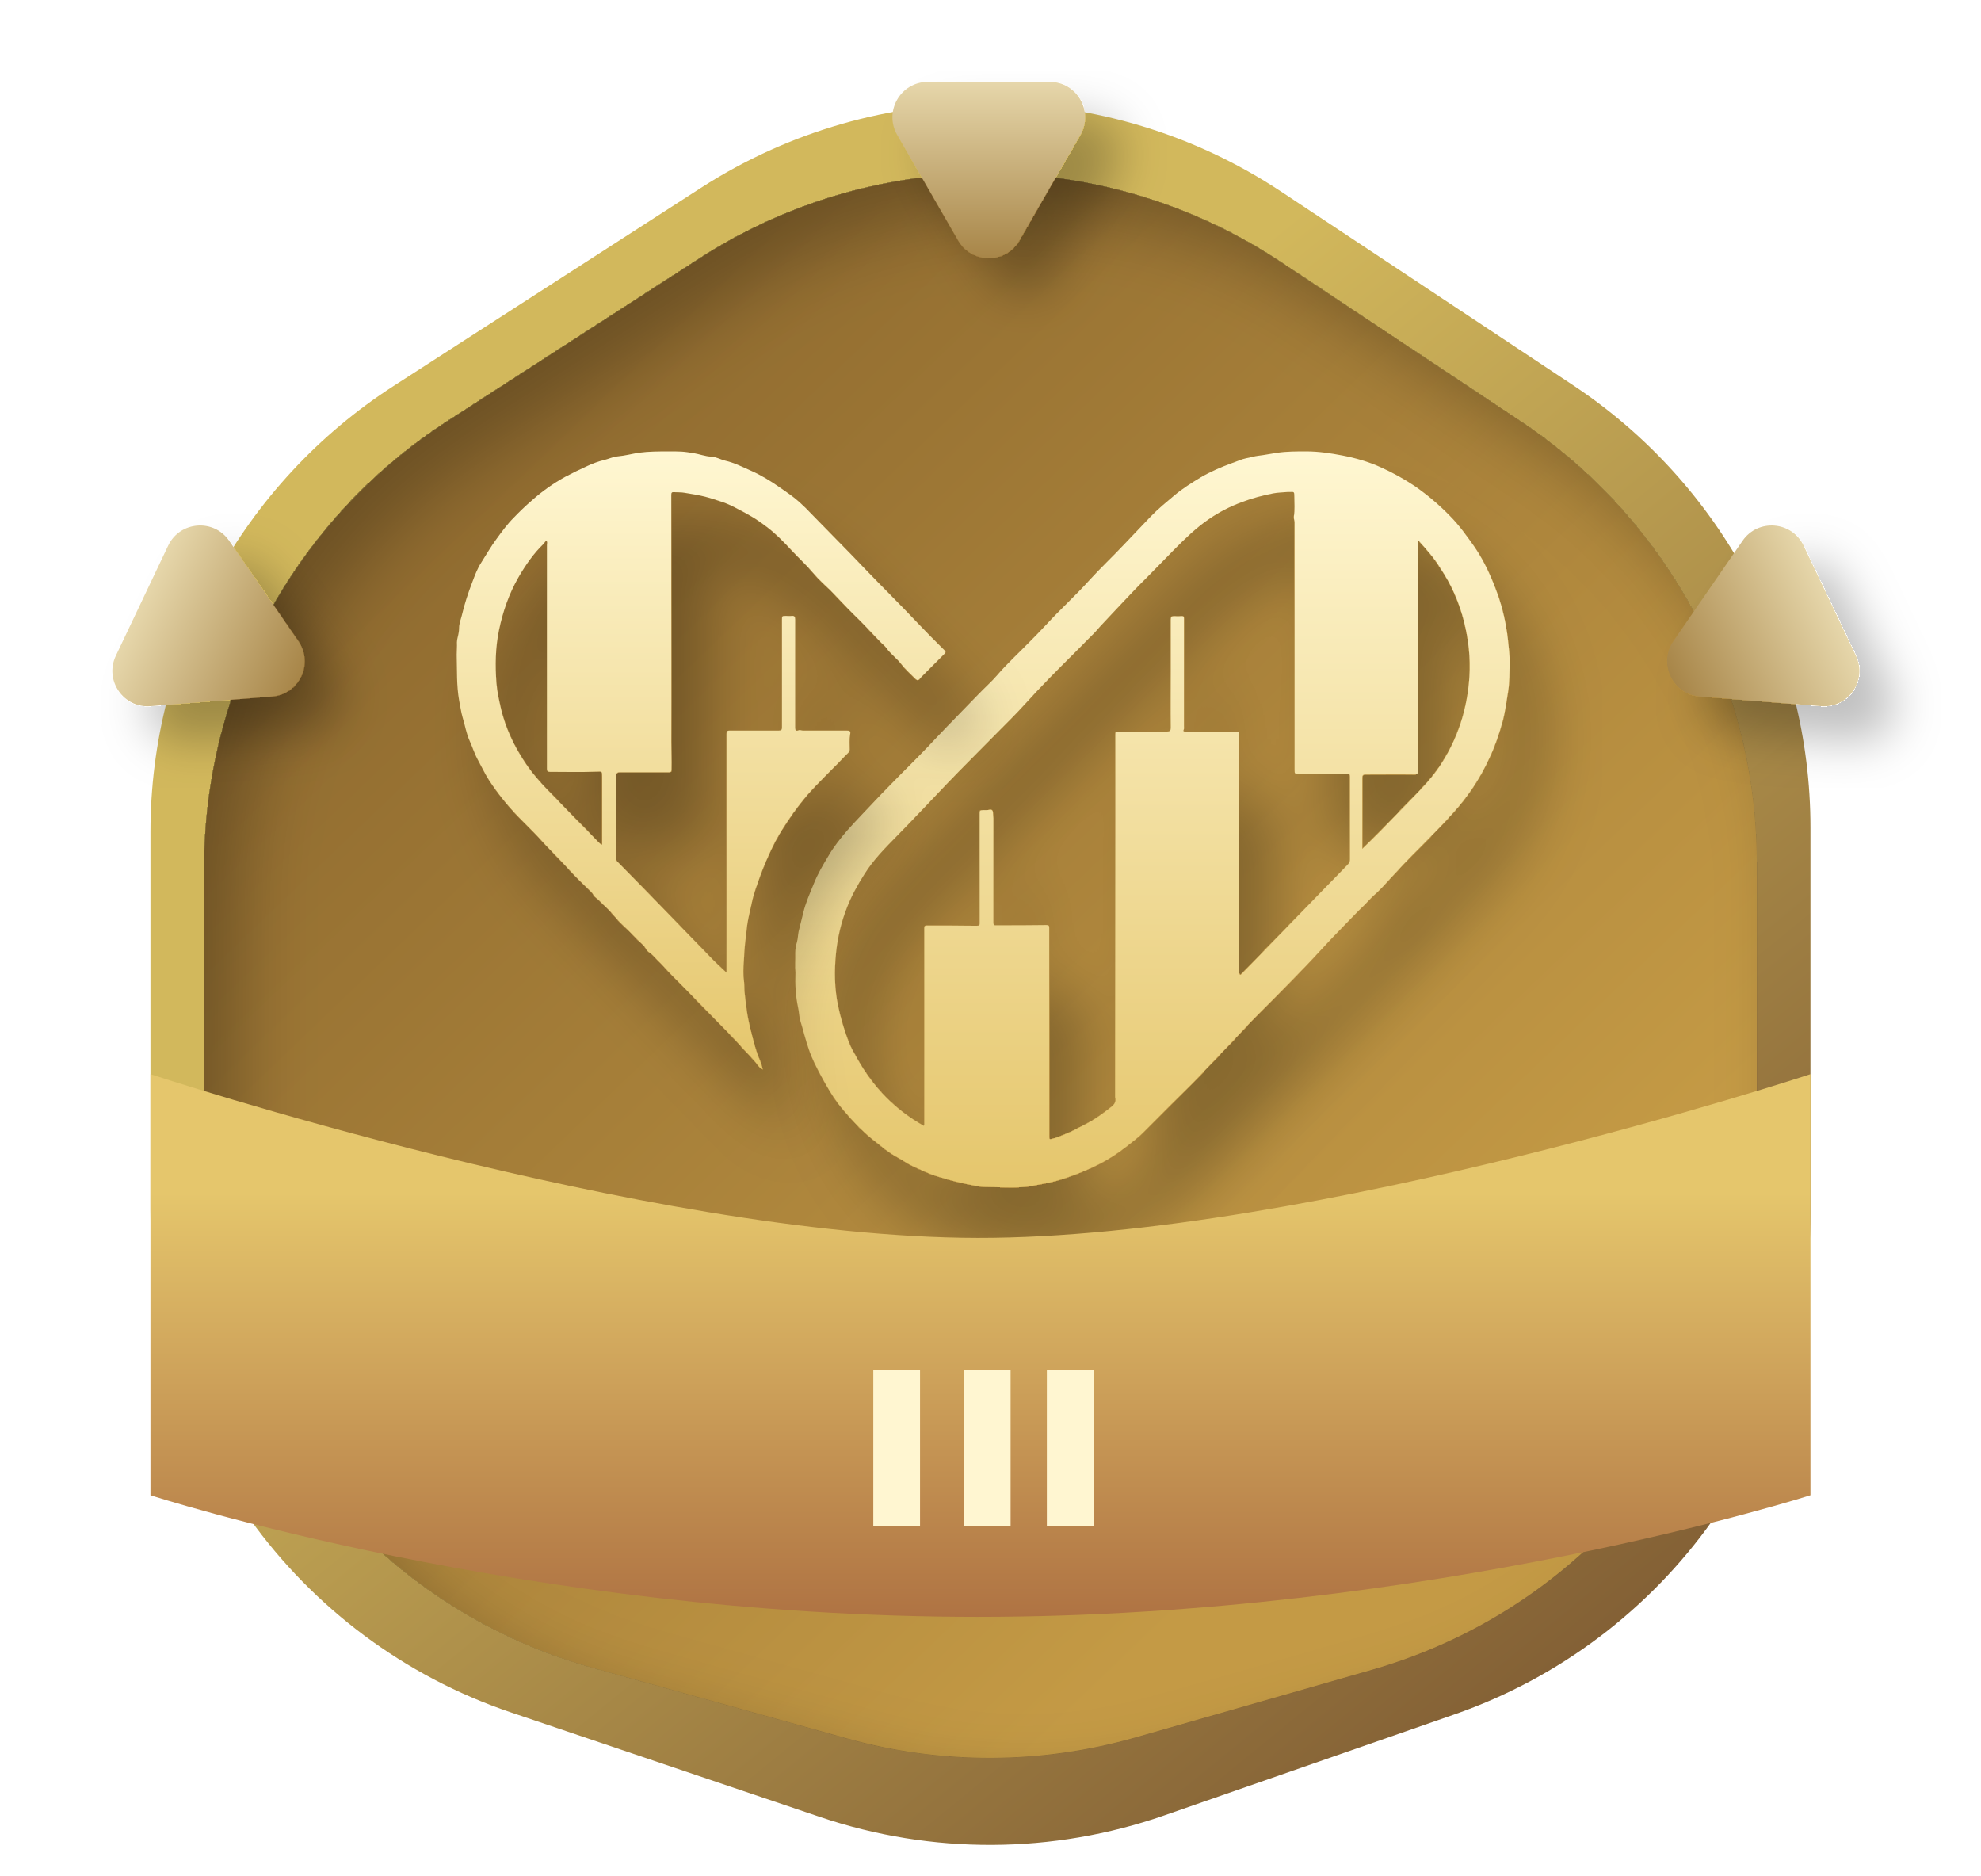
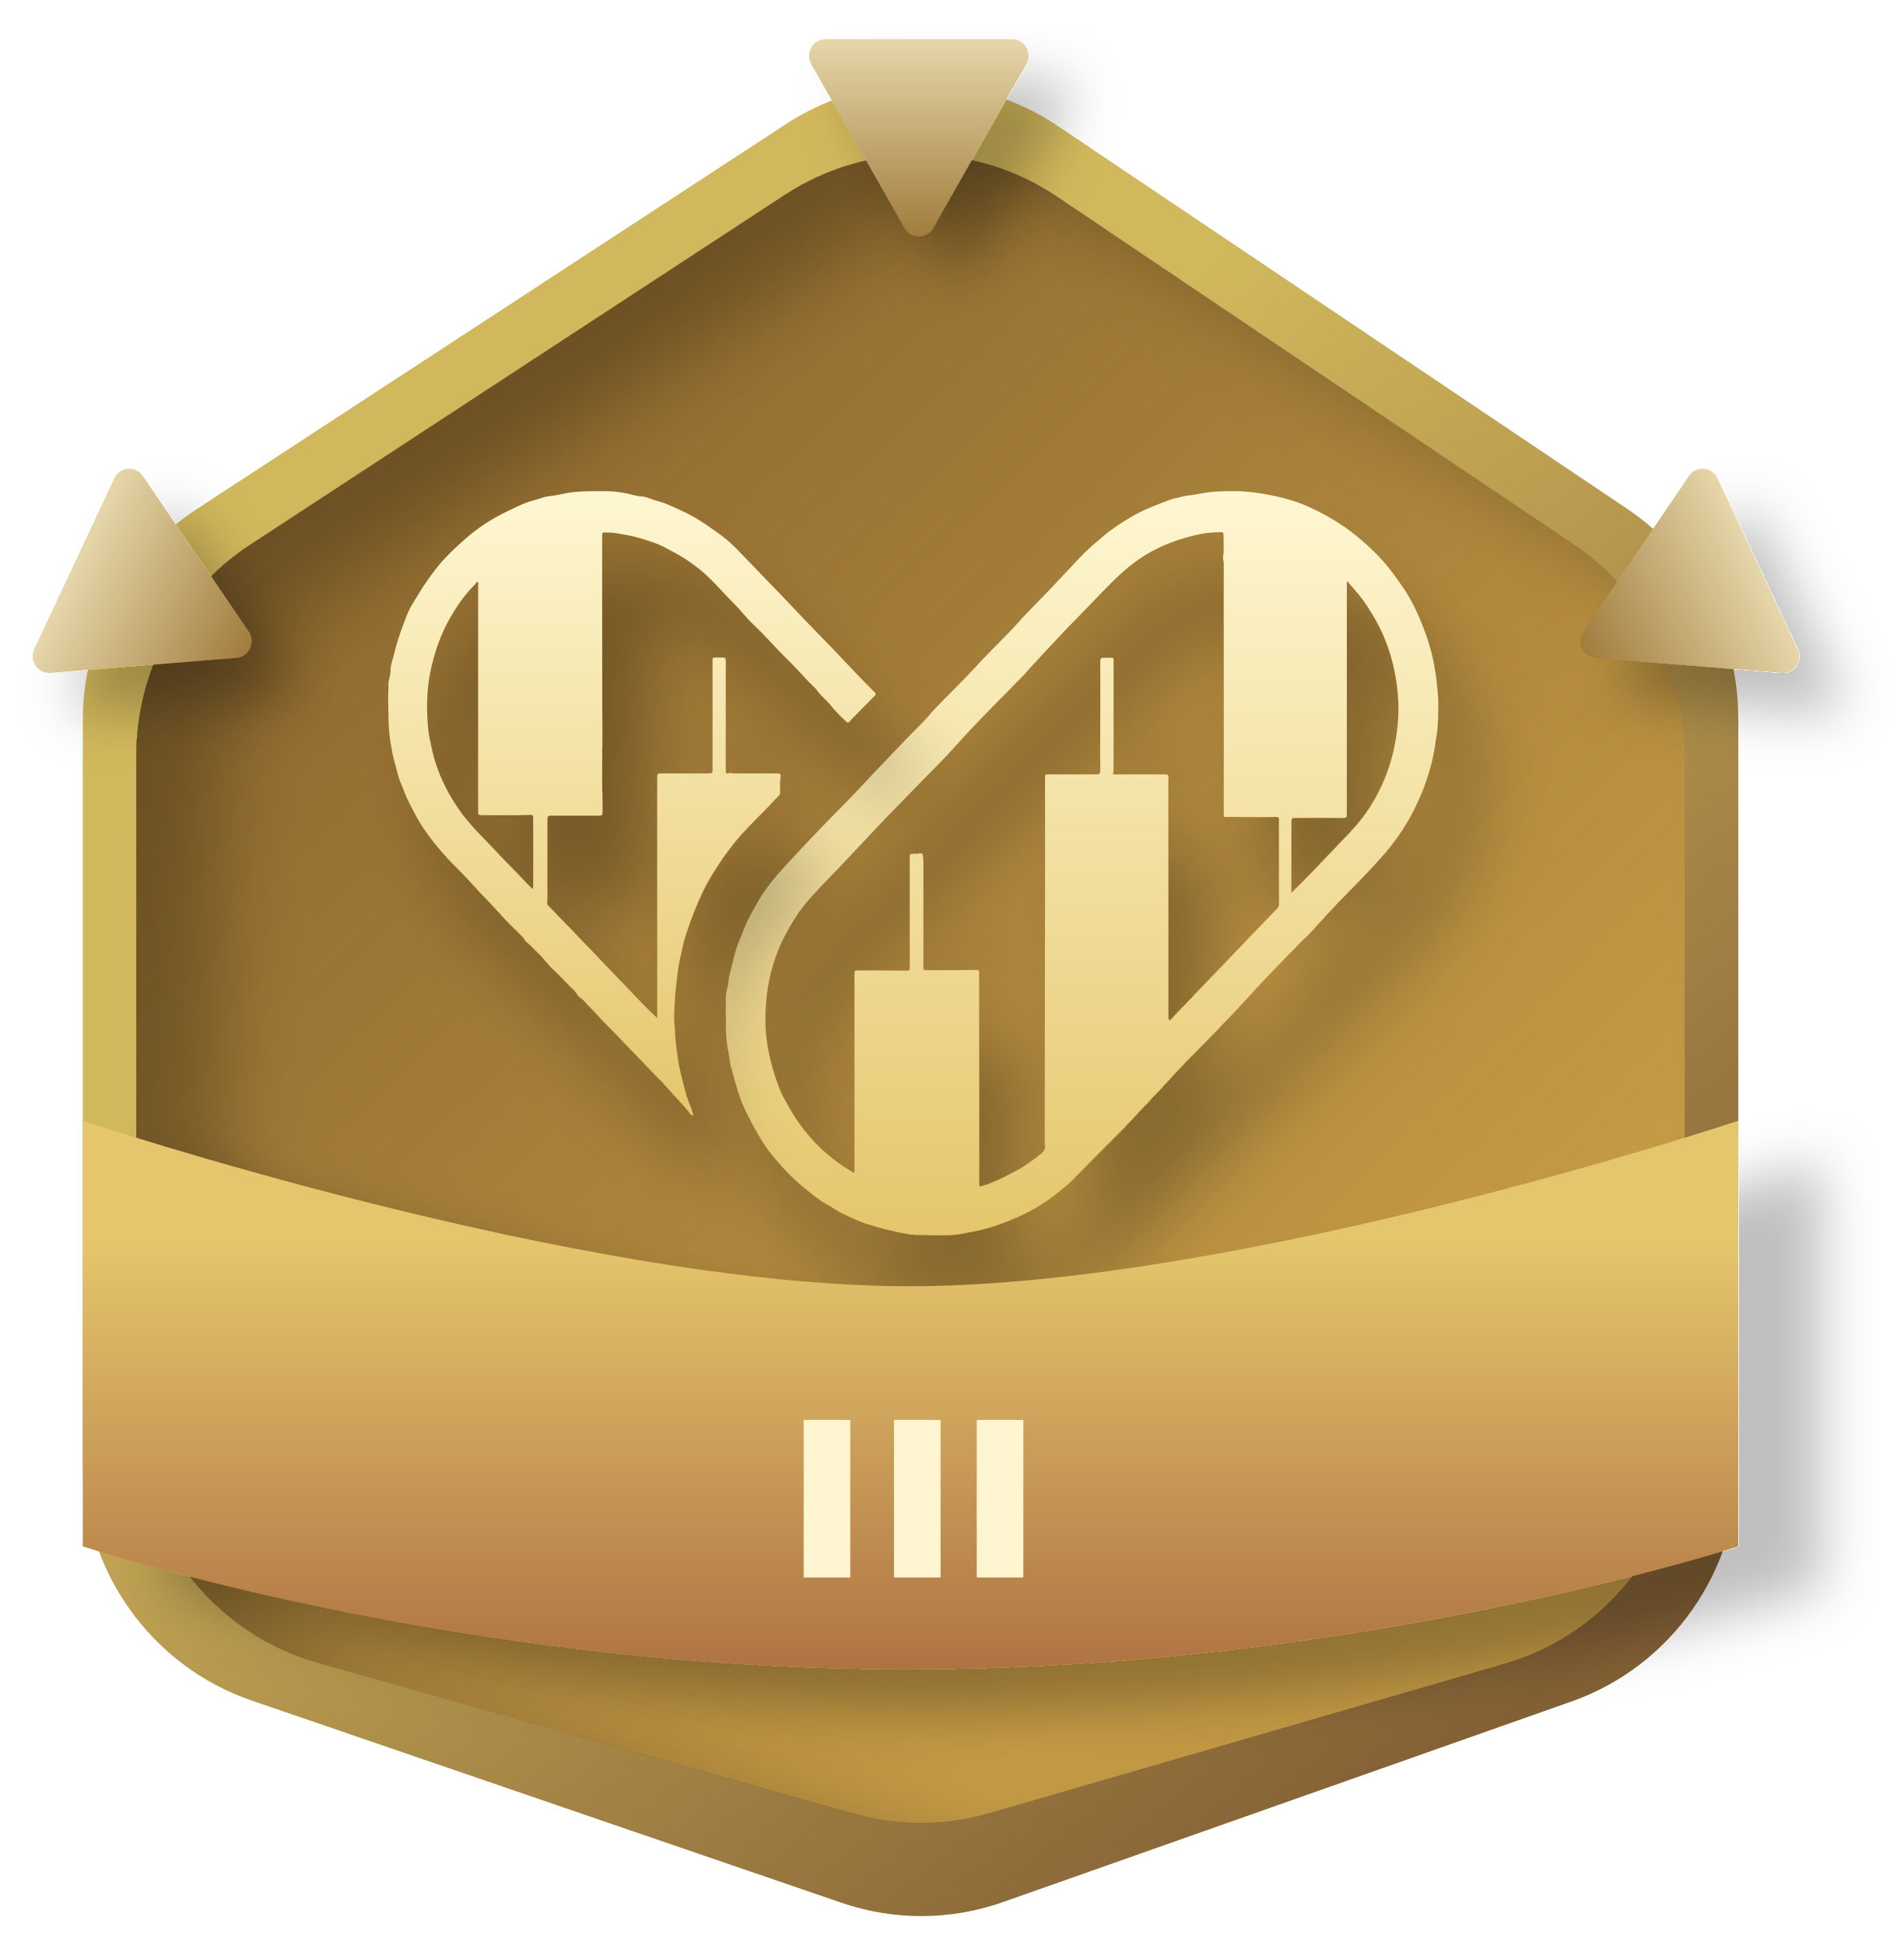
- <svg xmlns="http://www.w3.org/2000/svg" width="56" height="53" viewBox="0 0 56 53" fill="none">
-   <path d="M19.809 5.313L11.127 10.908C6.843 13.669 4.253 18.418 4.253 23.516V34.19C4.253 40.622 8.355 46.338 14.448 48.399L23.177 51.351C26.337 52.42 29.763 52.405 32.913 51.308L41.109 48.456C47.138 46.358 51.179 40.673 51.179 34.289V23.389C51.179 18.361 48.66 13.667 44.47 10.888L36.225 5.421C31.26 2.128 24.817 2.085 19.809 5.313Z" fill="url(#paint0_linear_143_13060)" />
-   <g filter="url(#filter0_i_143_13060)">
-     <path d="M19.779 7.301L12.638 11.91C8.358 14.673 5.772 19.419 5.772 24.513V32.681C5.772 39.418 10.265 45.329 16.756 47.133L23.956 49.134C26.621 49.875 29.438 49.864 32.097 49.104L38.785 47.191C45.223 45.35 49.661 39.465 49.661 32.769V24.386C49.661 19.361 47.145 14.671 42.96 11.891L36.213 7.409C31.244 4.108 24.791 4.066 19.779 7.301Z" fill="url(#paint1_linear_143_13060)" />
+ <svg xmlns="http://www.w3.org/2000/svg" width="46" height="47" viewBox="0 0 46 47" fill="none">
+   <path d="M18.989 2.999L4.75 12.304C3.036 13.424 2 15.35 2 17.417V35.329C2 37.938 3.64 40.256 6.078 41.092L20.336 45.981C21.6 46.414 22.971 46.408 24.231 45.964L37.972 41.115C40.384 40.264 42 37.959 42 35.37V17.365C42 15.326 40.992 13.423 39.316 12.296L25.556 3.043C23.57 1.707 20.992 1.69 18.989 2.999Z" fill="url(#paint0_linear_637_3002)" />
+   <g filter="url(#filter0_i_637_3002)">
+     <path d="M18.967 4.711L6.041 13.17C4.329 14.291 3.294 16.215 3.294 18.281V34.318C3.294 37.05 5.091 39.447 7.688 40.179L20.638 43.828C21.704 44.128 22.831 44.124 23.894 43.816L36.355 40.202C38.93 39.456 40.705 37.069 40.705 34.354V18.23C40.705 16.192 39.699 14.29 38.025 13.162L25.541 4.755C23.553 3.416 20.972 3.399 18.967 4.711Z" fill="url(#paint1_linear_637_3002)" />
  </g>
-   <g filter="url(#filter1_d_143_13060)">
-     <path d="M22.486 27.487C22.467 27.312 22.486 27.124 22.48 26.929C22.48 26.832 22.499 26.722 22.531 26.618C22.557 26.52 22.557 26.417 22.576 26.326C22.615 26.151 22.666 25.982 22.705 25.807C22.77 25.522 22.892 25.256 23.002 24.983C23.111 24.704 23.266 24.445 23.421 24.186C23.569 23.933 23.749 23.706 23.943 23.479C24.213 23.174 24.503 22.882 24.781 22.583C24.974 22.376 25.174 22.181 25.367 21.98C25.741 21.604 26.121 21.228 26.482 20.838C26.869 20.43 27.262 20.034 27.655 19.626C27.829 19.444 28.023 19.275 28.19 19.081C28.468 18.756 28.783 18.471 29.08 18.166C29.247 17.997 29.415 17.829 29.576 17.654C29.963 17.232 30.388 16.849 30.775 16.421C31.097 16.065 31.452 15.734 31.781 15.383C32.032 15.118 32.283 14.858 32.528 14.599C32.741 14.378 32.973 14.19 33.205 13.995C33.437 13.801 33.689 13.645 33.946 13.489C34.224 13.327 34.526 13.198 34.83 13.087C34.965 13.042 35.094 12.977 35.229 12.951C35.345 12.932 35.455 12.893 35.571 12.88C35.751 12.86 35.925 12.822 36.106 12.796C36.376 12.757 36.654 12.757 36.924 12.757C37.272 12.757 37.614 12.809 37.949 12.873C38.323 12.945 38.684 13.049 39.026 13.204C39.361 13.353 39.69 13.535 39.999 13.742C40.353 13.989 40.682 14.268 40.985 14.579C41.256 14.852 41.475 15.163 41.694 15.474C41.971 15.883 42.171 16.337 42.339 16.804C42.481 17.206 42.571 17.615 42.622 18.036C42.648 18.276 42.68 18.516 42.674 18.763C42.667 19.016 42.674 19.269 42.635 19.522C42.59 19.814 42.551 20.112 42.474 20.398C42.377 20.748 42.261 21.091 42.107 21.416C41.842 22 41.494 22.518 41.062 22.992C40.766 23.323 40.45 23.641 40.141 23.952C39.825 24.263 39.522 24.588 39.225 24.912C39.096 25.055 38.968 25.197 38.819 25.321C38.736 25.398 38.658 25.489 38.581 25.567C38.523 25.625 38.465 25.677 38.407 25.736C38.085 26.073 37.756 26.397 37.44 26.741C37.266 26.929 37.092 27.117 36.918 27.299C36.621 27.604 36.325 27.909 36.022 28.213C35.719 28.518 35.41 28.817 35.12 29.134C34.72 29.569 34.301 29.991 33.895 30.425C33.637 30.698 33.36 30.957 33.096 31.223C32.831 31.489 32.567 31.755 32.303 32.021C32.154 32.17 31.98 32.293 31.819 32.423C31.594 32.598 31.355 32.754 31.104 32.884C30.711 33.085 30.298 33.247 29.873 33.37C29.615 33.441 29.344 33.48 29.08 33.532C29.009 33.545 28.932 33.545 28.861 33.552C28.513 33.578 28.165 33.545 27.817 33.545C27.713 33.545 27.61 33.513 27.507 33.5C27.385 33.48 27.262 33.448 27.14 33.422C26.927 33.377 26.721 33.312 26.515 33.253C26.27 33.182 26.038 33.065 25.805 32.961C25.651 32.89 25.515 32.786 25.367 32.709C25.245 32.644 25.135 32.566 25.026 32.488C24.877 32.371 24.729 32.254 24.587 32.138C24.387 31.969 24.201 31.781 24.026 31.586C23.917 31.457 23.801 31.333 23.698 31.197C23.517 30.957 23.369 30.698 23.227 30.438C23.092 30.185 22.956 29.932 22.866 29.66C22.77 29.387 22.705 29.109 22.621 28.836C22.589 28.726 22.589 28.603 22.563 28.486C22.492 28.155 22.473 27.831 22.486 27.487ZM26.115 31.82C26.134 31.787 26.128 31.762 26.128 31.735C26.128 31.437 26.128 31.139 26.128 30.847C26.128 29.31 26.128 27.779 26.128 26.242C26.128 26.19 26.134 26.157 26.199 26.157C26.669 26.157 27.14 26.157 27.61 26.164C27.675 26.164 27.701 26.151 27.694 26.079C27.694 25.476 27.694 24.866 27.694 24.263C27.694 23.842 27.694 23.427 27.694 23.005C27.694 22.901 27.694 22.901 27.804 22.895C27.862 22.895 27.926 22.901 27.984 22.882C28.016 22.875 28.061 22.895 28.068 22.947C28.068 23.011 28.081 23.07 28.081 23.128C28.081 24.108 28.081 25.087 28.081 26.073C28.081 26.138 28.1 26.157 28.165 26.151C28.635 26.151 29.106 26.151 29.576 26.144C29.641 26.144 29.66 26.157 29.66 26.222C29.66 27.98 29.66 29.738 29.66 31.489C29.66 31.703 29.66 31.924 29.66 32.138C29.66 32.19 29.673 32.209 29.731 32.19C29.808 32.164 29.886 32.151 29.956 32.118C30.092 32.06 30.234 32.008 30.369 31.937C30.524 31.852 30.685 31.781 30.84 31.69C31.026 31.58 31.194 31.457 31.368 31.32C31.471 31.243 31.568 31.165 31.523 31.009C31.523 31.003 31.523 30.996 31.523 30.983C31.523 28.395 31.529 25.801 31.529 23.212C31.529 22.402 31.529 21.591 31.529 20.78C31.529 20.676 31.529 20.676 31.632 20.676C32.084 20.676 32.541 20.676 32.992 20.676C33.07 20.676 33.096 20.65 33.096 20.573C33.089 20.041 33.096 19.502 33.096 18.971C33.096 18.484 33.096 17.997 33.096 17.511C33.096 17.433 33.121 17.414 33.192 17.414C33.263 17.42 33.334 17.42 33.398 17.414C33.456 17.407 33.469 17.433 33.469 17.485C33.469 18.497 33.469 19.509 33.469 20.527C33.469 20.56 33.476 20.592 33.463 20.618C33.437 20.676 33.469 20.676 33.508 20.676C33.624 20.676 33.747 20.676 33.863 20.676C34.224 20.676 34.584 20.676 34.939 20.676C35.004 20.676 35.029 20.696 35.029 20.761C35.023 20.845 35.023 20.936 35.023 21.02C35.023 23.161 35.023 25.295 35.023 27.435C35.023 27.461 35.023 27.48 35.029 27.506C35.049 27.558 35.062 27.565 35.1 27.526C35.178 27.442 35.255 27.364 35.332 27.286C35.745 26.858 36.164 26.43 36.576 26.002C37.086 25.476 37.595 24.951 38.11 24.425C38.149 24.387 38.162 24.341 38.162 24.289C38.162 23.511 38.162 22.726 38.162 21.948C38.162 21.883 38.143 21.863 38.078 21.863C37.627 21.87 37.176 21.863 36.724 21.863C36.602 21.863 36.596 21.889 36.596 21.74C36.596 19.418 36.596 17.089 36.596 14.767C36.596 14.709 36.57 14.657 36.576 14.599C36.608 14.411 36.589 14.216 36.589 14.028C36.589 13.898 36.583 13.898 36.46 13.905C36.441 13.905 36.415 13.905 36.396 13.905C36.26 13.918 36.125 13.918 35.99 13.944C35.693 14.002 35.397 14.08 35.107 14.19C34.772 14.313 34.456 14.476 34.166 14.677C33.805 14.923 33.489 15.234 33.179 15.546C32.915 15.812 32.664 16.078 32.399 16.343C32.29 16.454 32.18 16.558 32.077 16.668C31.755 17.005 31.433 17.349 31.11 17.693C31.033 17.777 30.956 17.874 30.872 17.952C30.698 18.121 30.537 18.296 30.363 18.465C29.892 18.932 29.422 19.405 28.977 19.898C28.712 20.19 28.435 20.462 28.158 20.741C27.694 21.215 27.217 21.682 26.759 22.162C26.295 22.648 25.838 23.135 25.367 23.615C25.032 23.958 24.69 24.296 24.433 24.711C24.246 25.003 24.078 25.308 23.949 25.632C23.782 26.053 23.678 26.488 23.633 26.936C23.582 27.435 23.588 27.934 23.691 28.427C23.762 28.765 23.859 29.096 23.981 29.42C24.046 29.595 24.142 29.757 24.233 29.919C24.69 30.737 25.309 31.366 26.115 31.82ZM40.089 15.267C40.083 15.306 40.083 15.325 40.083 15.345C40.083 16.382 40.083 17.414 40.083 18.452C40.083 19.561 40.083 20.67 40.083 21.785C40.083 21.857 40.07 21.889 39.986 21.889C39.522 21.883 39.064 21.889 38.6 21.889C38.529 21.889 38.51 21.915 38.51 21.98C38.51 22.616 38.51 23.258 38.51 23.894C38.51 23.926 38.51 23.958 38.51 23.991C38.678 23.829 38.839 23.673 39 23.511C39.264 23.238 39.528 22.966 39.793 22.694C40.115 22.363 40.444 22.038 40.702 21.649C41.211 20.884 41.481 20.034 41.539 19.12C41.572 18.594 41.514 18.075 41.385 17.563C41.249 17.025 41.03 16.525 40.721 16.065C40.547 15.773 40.328 15.533 40.089 15.267Z" fill="url(#paint2_linear_143_13060)" />
+   <g filter="url(#filter1_d_637_3002)">
+     <path d="M17.541 24.6C17.525 24.449 17.541 24.286 17.536 24.118C17.536 24.034 17.552 23.939 17.58 23.849C17.602 23.765 17.602 23.675 17.618 23.597C17.651 23.445 17.695 23.3 17.728 23.148C17.783 22.902 17.887 22.672 17.981 22.436C18.074 22.195 18.206 21.971 18.338 21.747C18.464 21.528 18.618 21.332 18.783 21.136C19.014 20.872 19.261 20.62 19.497 20.362C19.662 20.183 19.832 20.015 19.997 19.841C20.316 19.516 20.64 19.191 20.948 18.854C21.277 18.501 21.613 18.159 21.948 17.806C22.096 17.649 22.261 17.503 22.404 17.335C22.64 17.055 22.909 16.808 23.162 16.545C23.305 16.399 23.448 16.253 23.585 16.102C23.915 15.737 24.277 15.407 24.607 15.037C24.882 14.728 25.184 14.443 25.464 14.14C25.678 13.91 25.893 13.686 26.102 13.461C26.283 13.271 26.481 13.108 26.678 12.94C26.876 12.772 27.091 12.637 27.31 12.503C27.547 12.363 27.805 12.251 28.063 12.155C28.178 12.116 28.288 12.06 28.404 12.038C28.503 12.021 28.596 11.987 28.695 11.976C28.849 11.959 28.997 11.925 29.151 11.903C29.382 11.869 29.618 11.869 29.849 11.869C30.145 11.869 30.437 11.914 30.722 11.97C31.041 12.032 31.349 12.122 31.64 12.256C31.926 12.385 32.206 12.542 32.47 12.722C32.772 12.934 33.052 13.175 33.31 13.445C33.541 13.68 33.728 13.949 33.915 14.218C34.151 14.571 34.321 14.964 34.464 15.367C34.585 15.715 34.662 16.068 34.706 16.433C34.728 16.64 34.755 16.847 34.75 17.06C34.744 17.279 34.75 17.498 34.717 17.716C34.678 17.968 34.645 18.226 34.58 18.473C34.497 18.776 34.398 19.073 34.266 19.353C34.041 19.858 33.744 20.306 33.376 20.715C33.123 21.001 32.854 21.276 32.59 21.545C32.321 21.814 32.063 22.094 31.81 22.375C31.7 22.498 31.59 22.621 31.464 22.728C31.393 22.795 31.327 22.874 31.261 22.941C31.211 22.991 31.162 23.036 31.113 23.087C30.838 23.378 30.558 23.658 30.288 23.956C30.14 24.118 29.992 24.281 29.843 24.438C29.59 24.701 29.338 24.965 29.08 25.228C28.821 25.491 28.558 25.749 28.31 26.024C27.97 26.4 27.613 26.764 27.266 27.14C27.047 27.375 26.81 27.599 26.585 27.829C26.36 28.059 26.134 28.289 25.909 28.519C25.783 28.648 25.634 28.754 25.497 28.866C25.305 29.018 25.102 29.152 24.887 29.264C24.552 29.438 24.201 29.578 23.838 29.685C23.618 29.746 23.387 29.78 23.162 29.825C23.102 29.836 23.036 29.836 22.975 29.842C22.678 29.864 22.382 29.836 22.085 29.836C21.997 29.836 21.909 29.808 21.821 29.797C21.717 29.78 21.613 29.752 21.508 29.73C21.327 29.69 21.151 29.634 20.975 29.584C20.767 29.522 20.569 29.421 20.371 29.331C20.239 29.27 20.124 29.18 19.997 29.113C19.893 29.057 19.799 28.989 19.706 28.922C19.58 28.821 19.453 28.721 19.332 28.62C19.162 28.474 19.003 28.311 18.854 28.143C18.761 28.031 18.662 27.924 18.574 27.807C18.42 27.599 18.294 27.375 18.173 27.151C18.058 26.932 17.942 26.714 17.865 26.478C17.783 26.243 17.728 26.002 17.657 25.766C17.629 25.671 17.629 25.564 17.607 25.463C17.547 25.178 17.53 24.897 17.541 24.6ZM20.635 28.345C20.651 28.317 20.646 28.294 20.646 28.272C20.646 28.014 20.646 27.756 20.646 27.504C20.646 26.175 20.646 24.852 20.646 23.524C20.646 23.479 20.651 23.451 20.706 23.451C21.107 23.451 21.508 23.451 21.909 23.457C21.964 23.457 21.986 23.445 21.981 23.384C21.981 22.862 21.981 22.335 21.981 21.814C21.981 21.45 21.981 21.091 21.981 20.727C21.981 20.637 21.981 20.637 22.074 20.631C22.124 20.631 22.178 20.637 22.228 20.62C22.256 20.614 22.294 20.631 22.299 20.676C22.299 20.732 22.31 20.783 22.31 20.833C22.31 21.68 22.31 22.526 22.31 23.378C22.31 23.434 22.327 23.451 22.382 23.445C22.783 23.445 23.184 23.445 23.585 23.44C23.64 23.44 23.657 23.451 23.657 23.507C23.657 25.026 23.657 26.545 23.657 28.059C23.657 28.244 23.657 28.435 23.657 28.62C23.657 28.664 23.668 28.681 23.717 28.664C23.783 28.642 23.849 28.631 23.909 28.603C24.025 28.552 24.145 28.508 24.261 28.446C24.393 28.373 24.53 28.311 24.662 28.233C24.821 28.137 24.964 28.031 25.113 27.913C25.201 27.846 25.283 27.779 25.244 27.644C25.244 27.639 25.244 27.633 25.244 27.622C25.244 25.385 25.25 23.143 25.25 20.906C25.25 20.205 25.25 19.505 25.25 18.804C25.25 18.714 25.25 18.714 25.338 18.714C25.723 18.714 26.113 18.714 26.497 18.714C26.563 18.714 26.585 18.692 26.585 18.624C26.58 18.165 26.585 17.699 26.585 17.24C26.585 16.819 26.585 16.399 26.585 15.978C26.585 15.911 26.607 15.894 26.668 15.894C26.728 15.9 26.788 15.9 26.843 15.894C26.893 15.889 26.904 15.911 26.904 15.956C26.904 16.831 26.904 17.705 26.904 18.585C26.904 18.613 26.909 18.641 26.898 18.664C26.876 18.714 26.904 18.714 26.937 18.714C27.036 18.714 27.14 18.714 27.239 18.714C27.547 18.714 27.854 18.714 28.157 18.714C28.211 18.714 28.233 18.731 28.233 18.787C28.228 18.86 28.228 18.938 28.228 19.011C28.228 20.861 28.228 22.705 28.228 24.555C28.228 24.578 28.228 24.595 28.233 24.617C28.25 24.662 28.261 24.668 28.294 24.634C28.36 24.561 28.426 24.494 28.492 24.426C28.843 24.056 29.2 23.686 29.552 23.317C29.986 22.862 30.42 22.408 30.86 21.954C30.893 21.921 30.904 21.881 30.904 21.837C30.904 21.164 30.904 20.485 30.904 19.813C30.904 19.757 30.887 19.74 30.832 19.74C30.448 19.746 30.063 19.74 29.678 19.74C29.574 19.74 29.569 19.762 29.569 19.633C29.569 17.627 29.569 15.614 29.569 13.607C29.569 13.557 29.547 13.512 29.552 13.461C29.579 13.299 29.563 13.131 29.563 12.968C29.563 12.856 29.558 12.856 29.453 12.862C29.437 12.862 29.415 12.862 29.398 12.862C29.283 12.873 29.168 12.873 29.052 12.895C28.799 12.946 28.547 13.013 28.299 13.108C28.014 13.215 27.744 13.355 27.497 13.529C27.189 13.742 26.92 14.011 26.657 14.28C26.431 14.51 26.217 14.74 25.992 14.969C25.898 15.065 25.805 15.154 25.717 15.25C25.442 15.541 25.168 15.838 24.893 16.135C24.827 16.208 24.761 16.292 24.689 16.36C24.541 16.505 24.404 16.657 24.255 16.802C23.854 17.206 23.453 17.615 23.074 18.041C22.849 18.294 22.613 18.529 22.376 18.77C21.981 19.179 21.574 19.583 21.184 19.998C20.788 20.418 20.398 20.839 19.997 21.253C19.712 21.551 19.42 21.842 19.201 22.201C19.041 22.453 18.898 22.717 18.788 22.997C18.646 23.361 18.558 23.737 18.519 24.124C18.475 24.555 18.481 24.987 18.569 25.413C18.629 25.704 18.712 25.99 18.816 26.271C18.871 26.422 18.953 26.562 19.03 26.702C19.42 27.409 19.948 27.953 20.635 28.345ZM32.547 14.039C32.541 14.072 32.541 14.089 32.541 14.106C32.541 15.003 32.541 15.894 32.541 16.791C32.541 17.75 32.541 18.709 32.541 19.673C32.541 19.734 32.53 19.762 32.459 19.762C32.063 19.757 31.673 19.762 31.277 19.762C31.217 19.762 31.2 19.785 31.2 19.841C31.2 20.39 31.2 20.945 31.2 21.495C31.2 21.523 31.2 21.551 31.2 21.579C31.343 21.439 31.481 21.304 31.618 21.164C31.843 20.928 32.069 20.693 32.294 20.457C32.569 20.172 32.849 19.891 33.069 19.555C33.503 18.893 33.733 18.159 33.783 17.369C33.81 16.915 33.761 16.466 33.651 16.023C33.535 15.558 33.349 15.126 33.085 14.728C32.937 14.476 32.75 14.269 32.547 14.039Z" fill="url(#paint2_linear_637_3002)" />
  </g>
-   <g filter="url(#filter2_d_143_13060)">
-     <path d="M21.559 30.221C21.488 30.195 21.45 30.143 21.418 30.098C21.302 29.944 21.161 29.808 21.032 29.667C20.878 29.493 20.717 29.319 20.55 29.151C20.229 28.823 19.908 28.494 19.586 28.166C19.4 27.973 19.214 27.786 19.027 27.599C18.873 27.444 18.732 27.277 18.577 27.129C18.507 27.058 18.442 26.974 18.352 26.916C18.275 26.871 18.25 26.774 18.179 26.71C17.973 26.523 17.794 26.317 17.588 26.13C17.427 25.982 17.299 25.795 17.138 25.647C17.035 25.557 16.945 25.447 16.836 25.363C16.785 25.331 16.765 25.261 16.72 25.215C16.508 25.009 16.296 24.809 16.097 24.59C15.827 24.288 15.531 24.011 15.262 23.708C15.062 23.489 14.844 23.283 14.638 23.07C14.336 22.755 14.06 22.413 13.822 22.046C13.707 21.866 13.617 21.672 13.514 21.485C13.417 21.311 13.36 21.125 13.282 20.951C13.18 20.732 13.147 20.5 13.077 20.274C13.032 20.12 13.012 19.959 12.98 19.804C12.903 19.372 12.922 18.941 12.91 18.503C12.91 18.387 12.922 18.271 12.916 18.155C12.916 18.065 12.955 17.968 12.967 17.872C12.98 17.814 12.974 17.749 12.98 17.691C12.993 17.595 13.025 17.504 13.051 17.408C13.128 17.079 13.231 16.764 13.353 16.448C13.424 16.261 13.494 16.068 13.604 15.9C13.745 15.681 13.874 15.449 14.028 15.243C14.182 15.031 14.336 14.818 14.523 14.631C14.683 14.464 14.85 14.303 15.03 14.148C15.319 13.89 15.634 13.665 15.975 13.478C16.18 13.369 16.393 13.265 16.605 13.169C16.759 13.098 16.913 13.04 17.08 13.001C17.209 12.969 17.324 12.911 17.459 12.898C17.665 12.879 17.858 12.828 18.057 12.795C18.346 12.757 18.635 12.757 18.924 12.757C19.04 12.757 19.156 12.757 19.265 12.763C19.381 12.77 19.496 12.789 19.612 12.808C19.773 12.834 19.933 12.898 20.1 12.905C20.248 12.911 20.37 12.989 20.505 13.021C20.762 13.079 20.994 13.201 21.231 13.304C21.521 13.433 21.784 13.594 22.041 13.774C22.227 13.903 22.42 14.032 22.594 14.187C22.716 14.296 22.831 14.412 22.941 14.528C23.301 14.895 23.66 15.262 24.02 15.63C24.412 16.036 24.804 16.448 25.203 16.847C25.691 17.337 26.16 17.852 26.655 18.335C26.674 18.355 26.694 18.374 26.713 18.393C26.738 18.419 26.732 18.445 26.706 18.471C26.526 18.651 26.353 18.825 26.173 19.005C26.115 19.07 26.044 19.128 25.993 19.192C25.948 19.244 25.916 19.218 25.884 19.192C25.742 19.05 25.588 18.915 25.466 18.754C25.338 18.593 25.171 18.477 25.055 18.31C25.003 18.239 24.926 18.187 24.869 18.123C24.624 17.872 24.387 17.607 24.136 17.369C23.911 17.15 23.699 16.912 23.474 16.686C23.32 16.532 23.153 16.39 23.011 16.222C22.819 15.991 22.6 15.791 22.395 15.572C22.17 15.333 21.945 15.095 21.681 14.895C21.527 14.779 21.366 14.663 21.193 14.567C21.052 14.483 20.904 14.412 20.762 14.335C20.627 14.264 20.486 14.206 20.338 14.161C20.216 14.122 20.087 14.077 19.959 14.045C19.76 13.993 19.561 13.961 19.361 13.929C19.259 13.91 19.156 13.916 19.053 13.91C18.989 13.903 18.976 13.929 18.976 13.987C18.976 14.187 18.976 14.386 18.976 14.58C18.976 15.204 18.976 15.829 18.976 16.454C18.976 17.955 18.982 19.463 18.976 20.964C18.976 21.221 18.989 21.479 18.982 21.743C18.982 21.795 18.976 21.827 18.905 21.827C18.442 21.827 17.98 21.827 17.517 21.827C17.44 21.827 17.421 21.853 17.421 21.949C17.421 22.639 17.421 23.321 17.421 24.011C17.421 24.095 17.427 24.178 17.414 24.262C17.408 24.294 17.421 24.314 17.44 24.339C17.877 24.784 18.314 25.228 18.751 25.679C19.227 26.169 19.702 26.658 20.177 27.148C20.293 27.264 20.415 27.373 20.537 27.489C20.537 27.296 20.537 27.096 20.537 26.897C20.537 24.842 20.537 22.793 20.537 20.738C20.537 20.667 20.563 20.648 20.627 20.648C21.09 20.648 21.553 20.648 22.015 20.648C22.093 20.648 22.105 20.622 22.105 20.551C22.105 19.54 22.105 18.535 22.105 17.524C22.105 17.408 22.105 17.408 22.221 17.408C22.272 17.408 22.33 17.414 22.382 17.408C22.452 17.401 22.478 17.427 22.478 17.504C22.478 17.872 22.478 18.239 22.478 18.606C22.478 19.263 22.478 19.914 22.478 20.571C22.478 20.642 22.504 20.667 22.568 20.642C22.613 20.622 22.658 20.648 22.697 20.648C23.114 20.648 23.526 20.648 23.943 20.648C24.014 20.648 24.052 20.667 24.033 20.745C24.007 20.893 24.02 21.041 24.02 21.183C24.02 21.221 24.007 21.247 23.982 21.273C23.834 21.415 23.705 21.563 23.558 21.704C23.397 21.866 23.236 22.027 23.076 22.194C22.896 22.375 22.735 22.568 22.581 22.767C22.472 22.909 22.369 23.051 22.272 23.199C22.105 23.45 21.945 23.708 21.816 23.985C21.694 24.243 21.578 24.507 21.482 24.777C21.398 25.016 21.308 25.248 21.257 25.492C21.212 25.711 21.154 25.924 21.122 26.143C21.103 26.291 21.09 26.439 21.071 26.587C21.045 26.787 21.039 26.98 21.026 27.18C21.013 27.367 21.006 27.554 21.032 27.741C21.045 27.831 21.039 27.927 21.045 28.018C21.064 28.198 21.084 28.378 21.109 28.552C21.154 28.874 21.238 29.19 21.321 29.499C21.366 29.667 21.418 29.828 21.488 29.982C21.508 30.06 21.546 30.131 21.559 30.221ZM17.016 23.875C17.016 23.863 17.022 23.856 17.022 23.85C17.022 23.218 17.022 22.587 17.022 21.956C17.022 21.795 17.022 21.801 16.868 21.808C16.425 21.827 15.988 21.814 15.544 21.814C15.486 21.814 15.461 21.795 15.461 21.73C15.461 19.624 15.461 17.511 15.461 15.404C15.461 15.366 15.48 15.308 15.448 15.295C15.416 15.282 15.396 15.34 15.371 15.366C15.082 15.643 14.857 15.971 14.658 16.313C14.388 16.783 14.214 17.285 14.105 17.814C14.002 18.31 13.996 18.812 14.034 19.314C14.053 19.559 14.111 19.798 14.163 20.036C14.291 20.571 14.523 21.067 14.825 21.524C15.075 21.911 15.39 22.239 15.718 22.568C15.898 22.755 16.078 22.941 16.258 23.128C16.476 23.347 16.695 23.566 16.907 23.792C16.939 23.824 16.971 23.856 17.016 23.875Z" fill="url(#paint3_linear_143_13060)" />
+   <g filter="url(#filter2_d_637_3002)">
+     <path d="M16.751 26.963C16.691 26.941 16.658 26.896 16.631 26.857C16.532 26.724 16.412 26.607 16.302 26.484C16.171 26.334 16.034 26.183 15.891 26.039C15.617 25.755 15.344 25.471 15.07 25.187C14.911 25.02 14.752 24.858 14.593 24.697C14.462 24.563 14.341 24.419 14.21 24.291C14.149 24.229 14.095 24.157 14.018 24.107C13.952 24.068 13.93 23.984 13.87 23.929C13.695 23.767 13.541 23.589 13.366 23.427C13.229 23.299 13.12 23.138 12.983 23.01C12.895 22.932 12.818 22.837 12.725 22.765C12.681 22.737 12.665 22.676 12.627 22.637C12.446 22.459 12.265 22.286 12.095 22.097C11.865 21.835 11.613 21.596 11.383 21.334C11.213 21.145 11.027 20.967 10.852 20.783C10.595 20.51 10.359 20.215 10.156 19.898C10.058 19.742 9.981 19.575 9.893 19.413C9.811 19.263 9.762 19.102 9.696 18.951C9.608 18.762 9.581 18.561 9.521 18.367C9.482 18.233 9.466 18.094 9.439 17.96C9.373 17.587 9.389 17.214 9.378 16.836C9.378 16.735 9.389 16.635 9.384 16.535C9.384 16.457 9.417 16.373 9.428 16.29C9.439 16.24 9.433 16.184 9.439 16.134C9.45 16.051 9.477 15.973 9.499 15.889C9.565 15.605 9.652 15.332 9.756 15.06C9.817 14.898 9.877 14.731 9.97 14.586C10.091 14.397 10.2 14.197 10.332 14.018C10.463 13.835 10.595 13.651 10.753 13.489C10.89 13.345 11.033 13.206 11.186 13.072C11.432 12.849 11.701 12.654 11.991 12.493C12.166 12.398 12.347 12.309 12.528 12.226C12.659 12.165 12.791 12.114 12.933 12.081C13.043 12.053 13.142 12.003 13.257 11.992C13.432 11.975 13.596 11.931 13.766 11.903C14.012 11.869 14.259 11.869 14.505 11.869C14.604 11.869 14.703 11.869 14.796 11.875C14.894 11.88 14.993 11.897 15.092 11.914C15.229 11.936 15.366 11.992 15.508 11.997C15.634 12.003 15.738 12.07 15.853 12.098C16.072 12.148 16.269 12.254 16.472 12.343C16.718 12.454 16.943 12.593 17.162 12.749C17.321 12.86 17.485 12.972 17.633 13.105C17.737 13.2 17.836 13.3 17.929 13.4C18.236 13.718 18.543 14.035 18.849 14.352C19.183 14.703 19.517 15.06 19.857 15.405C20.273 15.828 20.673 16.273 21.095 16.691C21.111 16.707 21.128 16.724 21.144 16.741C21.166 16.763 21.161 16.785 21.139 16.808C20.986 16.964 20.838 17.114 20.684 17.27C20.635 17.326 20.575 17.376 20.531 17.431C20.493 17.476 20.465 17.454 20.438 17.431C20.317 17.309 20.186 17.192 20.082 17.053C19.972 16.913 19.83 16.813 19.731 16.669C19.687 16.607 19.622 16.563 19.572 16.507C19.364 16.29 19.162 16.062 18.948 15.856C18.756 15.666 18.575 15.46 18.384 15.266C18.252 15.132 18.11 15.009 17.989 14.865C17.825 14.664 17.639 14.492 17.463 14.302C17.272 14.096 17.08 13.89 16.855 13.718C16.724 13.618 16.587 13.517 16.439 13.434C16.319 13.361 16.193 13.3 16.072 13.233C15.957 13.172 15.837 13.122 15.711 13.083C15.607 13.05 15.497 13.011 15.387 12.983C15.218 12.938 15.048 12.911 14.878 12.883C14.79 12.866 14.703 12.871 14.615 12.866C14.56 12.86 14.549 12.883 14.549 12.933C14.549 13.105 14.549 13.278 14.549 13.445C14.549 13.985 14.549 14.525 14.549 15.065C14.549 16.362 14.555 17.665 14.549 18.962C14.549 19.185 14.56 19.408 14.555 19.636C14.555 19.681 14.549 19.708 14.489 19.708C14.095 19.708 13.7 19.708 13.306 19.708C13.24 19.708 13.224 19.731 13.224 19.814C13.224 20.41 13.224 21 13.224 21.596C13.224 21.668 13.229 21.741 13.218 21.813C13.213 21.841 13.224 21.858 13.24 21.88C13.613 22.264 13.985 22.648 14.358 23.038C14.763 23.461 15.168 23.884 15.574 24.307C15.672 24.407 15.776 24.502 15.88 24.602C15.88 24.435 15.88 24.263 15.88 24.09C15.88 22.314 15.88 20.544 15.88 18.767C15.88 18.706 15.902 18.69 15.957 18.69C16.352 18.69 16.746 18.69 17.14 18.69C17.206 18.69 17.217 18.667 17.217 18.606C17.217 17.732 17.217 16.863 17.217 15.989C17.217 15.889 17.217 15.889 17.316 15.889C17.359 15.889 17.409 15.895 17.453 15.889C17.513 15.884 17.535 15.906 17.535 15.973C17.535 16.29 17.535 16.607 17.535 16.925C17.535 17.493 17.535 18.055 17.535 18.623C17.535 18.684 17.556 18.706 17.611 18.684C17.65 18.667 17.688 18.69 17.721 18.69C18.077 18.69 18.427 18.69 18.784 18.69C18.844 18.69 18.877 18.706 18.86 18.773C18.838 18.901 18.849 19.029 18.849 19.152C18.849 19.185 18.838 19.207 18.816 19.23C18.69 19.352 18.581 19.48 18.455 19.603C18.318 19.742 18.181 19.881 18.044 20.026C17.891 20.182 17.754 20.349 17.622 20.521C17.529 20.644 17.442 20.766 17.359 20.894C17.217 21.111 17.08 21.334 16.97 21.573C16.866 21.796 16.768 22.024 16.686 22.258C16.614 22.464 16.538 22.665 16.494 22.876C16.456 23.066 16.406 23.249 16.379 23.439C16.362 23.567 16.352 23.695 16.335 23.823C16.313 23.995 16.308 24.162 16.297 24.335C16.286 24.497 16.28 24.658 16.302 24.819C16.313 24.897 16.308 24.981 16.313 25.059C16.33 25.215 16.346 25.371 16.368 25.521C16.406 25.799 16.477 26.072 16.549 26.339C16.587 26.484 16.631 26.623 16.691 26.757C16.707 26.824 16.74 26.885 16.751 26.963ZM12.879 21.479C12.879 21.468 12.884 21.462 12.884 21.457C12.884 20.911 12.884 20.365 12.884 19.82C12.884 19.681 12.884 19.686 12.753 19.692C12.375 19.708 12.002 19.697 11.624 19.697C11.575 19.697 11.553 19.681 11.553 19.625C11.553 17.804 11.553 15.978 11.553 14.158C11.553 14.124 11.569 14.074 11.542 14.063C11.515 14.052 11.498 14.102 11.476 14.124C11.23 14.364 11.038 14.648 10.868 14.943C10.638 15.349 10.49 15.783 10.397 16.24C10.31 16.669 10.304 17.103 10.337 17.537C10.353 17.749 10.403 17.955 10.447 18.161C10.556 18.623 10.753 19.052 11.011 19.447C11.224 19.781 11.493 20.065 11.772 20.349C11.925 20.51 12.079 20.672 12.232 20.833C12.418 21.022 12.605 21.212 12.786 21.407C12.813 21.434 12.84 21.462 12.879 21.479Z" fill="url(#paint3_linear_637_3002)" />
  </g>
-   <path d="M4.253 42.259C4.253 42.259 14.816 45.697 27.636 45.697C40.455 45.697 51.179 42.259 51.179 42.259V30.359C51.179 30.359 37.09 34.999 27.636 34.987C18.242 34.974 4.253 30.359 4.253 30.359V42.259Z" fill="url(#paint4_linear_143_13060)" />
-   <rect x="24.687" y="38.725" width="1.321" height="4.404" fill="#FFF6D1" />
-   <rect x="27.247" y="38.725" width="1.321" height="4.404" fill="#FFF6D1" />
-   <rect x="29.593" y="38.725" width="1.321" height="4.404" fill="#FFF6D1" />
-   <g filter="url(#filter3_d_143_13060)">
-     <path d="M28.817 6.796C28.432 7.463 27.47 7.463 27.085 6.796L25.363 3.813C24.978 3.146 25.459 2.313 26.229 2.313L29.674 2.313C30.443 2.313 30.924 3.146 30.54 3.813L28.817 6.796Z" fill="url(#paint5_linear_143_13060)" />
+   <g filter="url(#filter3_d_637_3002)">
+     <path d="M2 37.367C2 37.367 11.003 40.338 21.931 40.338C32.859 40.338 42 37.367 42 37.367V27.082C42 27.082 29.991 31.092 21.931 31.082C13.924 31.071 2 27.082 2 27.082V37.367Z" fill="url(#paint4_linear_637_3002)" />
  </g>
-   <g filter="url(#filter4_d_143_13060)">
-     <path d="M8.434 18.12C8.871 18.754 8.458 19.623 7.691 19.684L4.257 19.959C3.49 20.021 2.944 19.229 3.274 18.534L4.753 15.422C5.083 14.727 6.042 14.65 6.479 15.284L8.434 18.12Z" fill="url(#paint6_linear_143_13060)" />
+   <path d="M19.418 34.312H20.544V38.119H19.418V34.312Z" fill="#FFF6D1" />
+   <path d="M21.6 34.312H22.726V38.119H21.6V34.312Z" fill="#FFF6D1" />
+   <path d="M23.6 34.312H24.726V38.119H23.6V34.312Z" fill="#FFF6D1" />
+   <g filter="url(#filter4_d_637_3002)">
+     <path d="M22.546 5.508C22.392 5.779 22.007 5.779 21.853 5.508L19.602 1.554C19.448 1.284 19.64 0.946 19.948 0.946L24.451 0.946C24.759 0.946 24.952 1.284 24.798 1.554L22.546 5.508Z" fill="url(#paint5_linear_637_3002)" />
  </g>
-   <g filter="url(#filter5_d_143_13060)">
-     <path d="M47.304 18.12C46.868 18.754 47.281 19.623 48.048 19.684L51.481 19.959C52.249 20.021 52.795 19.229 52.465 18.534L50.986 15.422C50.656 14.727 49.696 14.65 49.26 15.284L47.304 18.12Z" fill="url(#paint7_linear_143_13060)" />
+   <g filter="url(#filter5_d_637_3002)">
+     <path d="M6.008 15.261C6.183 15.518 6.017 15.871 5.71 15.896L1.221 16.26C0.915 16.285 0.696 15.964 0.828 15.682L2.761 11.558C2.893 11.276 3.277 11.245 3.452 11.502L6.008 15.261Z" fill="url(#paint6_linear_637_3002)" />
+   </g>
+   <g filter="url(#filter6_d_637_3002)">
+     <path d="M38.252 15.261C38.078 15.518 38.243 15.871 38.55 15.896L43.039 16.26C43.346 16.285 43.564 15.964 43.432 15.682L41.499 11.558C41.367 11.276 40.983 11.245 40.808 11.502L38.252 15.261Z" fill="url(#paint7_linear_637_3002)" />
  </g>
  <defs>
-     <filter id="filter0_i_143_13060" x="5.772" y="4.904" width="44.889" height="45.778" filterUnits="userSpaceOnUse" color-interpolation-filters="sRGB">
+     <filter id="filter0_i_637_3002" x="3.294" y="3.739" width="39.411" height="41.312" filterUnits="userSpaceOnUse" color-interpolation-filters="sRGB">
      <feFlood flood-opacity="0" result="BackgroundImageFix" />
      <feBlend mode="normal" in="SourceGraphic" in2="BackgroundImageFix" result="shape" />
      <feColorMatrix in="SourceAlpha" type="matrix" values="0 0 0 0 0 0 0 0 0 0 0 0 0 0 0 0 0 0 127 0" result="hardAlpha" />
-       <feOffset dx="1" dy="1" />
+       <feOffset dx="2" dy="1" />
      <feGaussianBlur stdDeviation="1" />
      <feComposite in2="hardAlpha" operator="arithmetic" k2="-1" k3="1" />
      <feColorMatrix type="matrix" values="0 0 0 0 0 0 0 0 0 0 0 0 0 0 0 0 0 0 0.25 0" />
-       <feBlend mode="normal" in2="shape" result="effect1_innerShadow_143_13060" />
+       <feBlend mode="normal" in2="shape" result="effect1_innerShadow_637_3002" />
    </filter>
-     <filter id="filter1_d_143_13060" x="21.877" y="12.757" width="23.398" height="24.405" filterUnits="userSpaceOnUse" color-interpolation-filters="sRGB">
+     <filter id="filter1_d_637_3002" x="16.934" y="11.869" width="20.417" height="21.581" filterUnits="userSpaceOnUse" color-interpolation-filters="sRGB">
      <feFlood flood-opacity="0" result="BackgroundImageFix" />
      <feColorMatrix in="SourceAlpha" type="matrix" values="0 0 0 0 0 0 0 0 0 0 0 0 0 0 0 0 0 0 127 0" result="hardAlpha" />
      <feOffset dx="1" dy="2" />
      <feGaussianBlur stdDeviation="0.8" />
      <feComposite in2="hardAlpha" operator="out" />
      <feColorMatrix type="matrix" values="0 0 0 0 0 0 0 0 0 0 0 0 0 0 0 0 0 0 0.25 0" />
-       <feBlend mode="normal" in2="BackgroundImageFix" result="effect1_dropShadow_143_13060" />
-       <feBlend mode="normal" in="SourceGraphic" in2="effect1_dropShadow_143_13060" result="shape" />
+       <feBlend mode="normal" in2="BackgroundImageFix" result="effect1_dropShadow_637_3002" />
+       <feBlend mode="normal" in="SourceGraphic" in2="effect1_dropShadow_637_3002" result="shape" />
    </filter>
-     <filter id="filter2_d_143_13060" x="12.31" y="12.757" width="17.019" height="21.064" filterUnits="userSpaceOnUse" color-interpolation-filters="sRGB">
+     <filter id="filter2_d_637_3002" x="8.778" y="11.869" width="14.98" height="18.694" filterUnits="userSpaceOnUse" color-interpolation-filters="sRGB">
      <feFlood flood-opacity="0" result="BackgroundImageFix" />
      <feColorMatrix in="SourceAlpha" type="matrix" values="0 0 0 0 0 0 0 0 0 0 0 0 0 0 0 0 0 0 127 0" result="hardAlpha" />
      <feOffset dx="1" dy="2" />
      <feGaussianBlur stdDeviation="0.8" />
      <feComposite in2="hardAlpha" operator="out" />
      <feColorMatrix type="matrix" values="0 0 0 0 0 0 0 0 0 0 0 0 0 0 0 0 0 0 0.25 0" />
-       <feBlend mode="normal" in2="BackgroundImageFix" result="effect1_dropShadow_143_13060" />
-       <feBlend mode="normal" in="SourceGraphic" in2="effect1_dropShadow_143_13060" result="shape" />
+       <feBlend mode="normal" in2="BackgroundImageFix" result="effect1_dropShadow_637_3002" />
+       <feBlend mode="normal" in="SourceGraphic" in2="effect1_dropShadow_637_3002" result="shape" />
    </filter>
-     <filter id="filter3_d_143_13060" x="24.927" y="2.013" width="8.047" height="7.583" filterUnits="userSpaceOnUse" color-interpolation-filters="sRGB">
+     <filter id="filter3_d_637_3002" x="2" y="26.782" width="43.3" height="15.856" filterUnits="userSpaceOnUse" color-interpolation-filters="sRGB">
+       <feFlood flood-opacity="0" result="BackgroundImageFix" />
+       <feColorMatrix in="SourceAlpha" type="matrix" values="0 0 0 0 0 0 0 0 0 0 0 0 0 0 0 0 0 0 127 0" result="hardAlpha" />
+       <feOffset dx="2" dy="1" />
+       <feGaussianBlur stdDeviation="0.65" />
+       <feComposite in2="hardAlpha" operator="out" />
+       <feColorMatrix type="matrix" values="0 0 0 0 0 0 0 0 0 0 0 0 0 0 0 0 0 0 0.25 0" />
+       <feBlend mode="normal" in2="BackgroundImageFix" result="effect1_dropShadow_637_3002" />
+       <feBlend mode="normal" in="SourceGraphic" in2="effect1_dropShadow_637_3002" result="shape" />
+     </filter>
+     <filter id="filter4_d_637_3002" x="19.247" y="0.646" width="7.905" height="7.365" filterUnits="userSpaceOnUse" color-interpolation-filters="sRGB">
      <feFlood flood-opacity="0" result="BackgroundImageFix" />
      <feColorMatrix in="SourceAlpha" type="matrix" values="0 0 0 0 0 0 0 0 0 0 0 0 0 0 0 0 0 0 127 0" result="hardAlpha" />
      <feOffset dx="1" dy="1" />
      <feGaussianBlur stdDeviation="0.65" />
      <feComposite in2="hardAlpha" operator="out" />
      <feColorMatrix type="matrix" values="0 0 0 0 0 0 0 0 0 0 0 0 0 0 0 0 0 0 0.25 0" />
-       <feBlend mode="normal" in2="BackgroundImageFix" result="effect1_dropShadow_143_13060" />
-       <feBlend mode="normal" in="SourceGraphic" in2="effect1_dropShadow_143_13060" result="shape" />
+       <feBlend mode="normal" in2="BackgroundImageFix" result="effect1_dropShadow_637_3002" />
+       <feBlend mode="normal" in="SourceGraphic" in2="effect1_dropShadow_637_3002" result="shape" />
    </filter>
-     <filter id="filter4_d_143_13060" x="2.876" y="14.552" width="8.037" height="7.711" filterUnits="userSpaceOnUse" color-interpolation-filters="sRGB">
+     <filter id="filter5_d_637_3002" x="0.489" y="11.026" width="7.89" height="7.535" filterUnits="userSpaceOnUse" color-interpolation-filters="sRGB">
      <feFlood flood-opacity="0" result="BackgroundImageFix" />
      <feColorMatrix in="SourceAlpha" type="matrix" values="0 0 0 0 0 0 0 0 0 0 0 0 0 0 0 0 0 0 127 0" result="hardAlpha" />
      <feOffset dx="1" dy="1" />
      <feGaussianBlur stdDeviation="0.65" />
      <feComposite in2="hardAlpha" operator="out" />
      <feColorMatrix type="matrix" values="0 0 0 0 0 0 0 0 0 0 0 0 0 0 0 0 0 0 0.25 0" />
-       <feBlend mode="normal" in2="BackgroundImageFix" result="effect1_dropShadow_143_13060" />
-       <feBlend mode="normal" in="SourceGraphic" in2="effect1_dropShadow_143_13060" result="shape" />
+       <feBlend mode="normal" in2="BackgroundImageFix" result="effect1_dropShadow_637_3002" />
+       <feBlend mode="normal" in="SourceGraphic" in2="effect1_dropShadow_637_3002" result="shape" />
    </filter>
-     <filter id="filter5_d_143_13060" x="46.827" y="14.552" width="8.036" height="7.711" filterUnits="userSpaceOnUse" color-interpolation-filters="sRGB">
+     <filter id="filter6_d_637_3002" x="37.881" y="11.026" width="7.89" height="7.535" filterUnits="userSpaceOnUse" color-interpolation-filters="sRGB">
      <feFlood flood-opacity="0" result="BackgroundImageFix" />
      <feColorMatrix in="SourceAlpha" type="matrix" values="0 0 0 0 0 0 0 0 0 0 0 0 0 0 0 0 0 0 127 0" result="hardAlpha" />
      <feOffset dx="1" dy="1" />
      <feGaussianBlur stdDeviation="0.65" />
      <feComposite in2="hardAlpha" operator="out" />
      <feColorMatrix type="matrix" values="0 0 0 0 0 0 0 0 0 0 0 0 0 0 0 0 0 0 0.25 0" />
-       <feBlend mode="normal" in2="BackgroundImageFix" result="effect1_dropShadow_143_13060" />
-       <feBlend mode="normal" in="SourceGraphic" in2="effect1_dropShadow_143_13060" result="shape" />
+       <feBlend mode="normal" in2="BackgroundImageFix" result="effect1_dropShadow_637_3002" />
+       <feBlend mode="normal" in="SourceGraphic" in2="effect1_dropShadow_637_3002" result="shape" />
    </filter>
-     <linearGradient id="paint0_linear_143_13060" x1="16.086" y1="9.567" x2="47.113" y2="47.583" gradientUnits="userSpaceOnUse">
+     <linearGradient id="paint0_linear_637_3002" x1="12.086" y1="9.113" x2="38.973" y2="41.605" gradientUnits="userSpaceOnUse">
      <stop offset="0.208" stop-color="#D2B85C" />
      <stop offset="0.961" stop-color="#836035" />
    </linearGradient>
-     <linearGradient id="paint1_linear_143_13060" x1="16.839" y1="10.936" x2="47.418" y2="42.869" gradientUnits="userSpaceOnUse">
+     <linearGradient id="paint1_linear_637_3002" x1="12.728" y1="10.296" x2="39.169" y2="37.529" gradientUnits="userSpaceOnUse">
      <stop stop-color="#916C30" />
      <stop offset="0.828" stop-color="#C49A45" />
    </linearGradient>
-     <linearGradient id="paint2_linear_143_13060" x1="32.576" y1="12.757" x2="32.576" y2="33.562" gradientUnits="userSpaceOnUse">
+     <linearGradient id="paint2_linear_637_3002" x1="26.142" y1="11.869" x2="26.142" y2="29.85" gradientUnits="userSpaceOnUse">
      <stop stop-color="#FFF7D2" />
      <stop offset="1" stop-color="#E5C66C" />
    </linearGradient>
-     <linearGradient id="paint3_linear_143_13060" x1="19.819" y1="12.757" x2="19.819" y2="30.221" gradientUnits="userSpaceOnUse">
+     <linearGradient id="paint3_linear_637_3002" x1="15.268" y1="11.869" x2="15.268" y2="26.963" gradientUnits="userSpaceOnUse">
      <stop stop-color="#FFF7D2" />
      <stop offset="1" stop-color="#E5C66C" />
    </linearGradient>
-     <linearGradient id="paint4_linear_143_13060" x1="33.7" y1="33.7" x2="33.7" y2="45.697" gradientUnits="userSpaceOnUse">
+     <linearGradient id="paint4_linear_637_3002" x1="27.1" y1="29.97" x2="27.1" y2="40.338" gradientUnits="userSpaceOnUse">
      <stop stop-color="#E5C66C" />
      <stop offset="1" stop-color="#AF7343" />
    </linearGradient>
-     <linearGradient id="paint5_linear_143_13060" x1="27.951" y1="8.296" x2="27.951" y2="0.319" gradientUnits="userSpaceOnUse">
+     <linearGradient id="paint5_linear_637_3002" x1="22.2" y1="6.117" x2="22.2" y2="-0.778" gradientUnits="userSpaceOnUse">
      <stop stop-color="#9B7534" />
      <stop offset="1" stop-color="#FFF7D2" />
    </linearGradient>
-     <linearGradient id="paint6_linear_143_13060" x1="9.417" y1="19.546" x2="2.212" y2="16.122" gradientUnits="userSpaceOnUse">
+     <linearGradient id="paint6_linear_637_3002" x1="6.401" y1="15.839" x2="0.228" y2="12.946" gradientUnits="userSpaceOnUse">
      <stop stop-color="#9B7534" />
      <stop offset="1" stop-color="#FFF7D2" />
    </linearGradient>
-     <linearGradient id="paint7_linear_143_13060" x1="46.322" y1="19.546" x2="53.526" y2="16.122" gradientUnits="userSpaceOnUse">
+     <linearGradient id="paint7_linear_637_3002" x1="37.859" y1="15.839" x2="44.032" y2="12.946" gradientUnits="userSpaceOnUse">
      <stop stop-color="#9B7534" />
      <stop offset="1" stop-color="#FFF7D2" />
    </linearGradient>
  </defs>
</svg>
